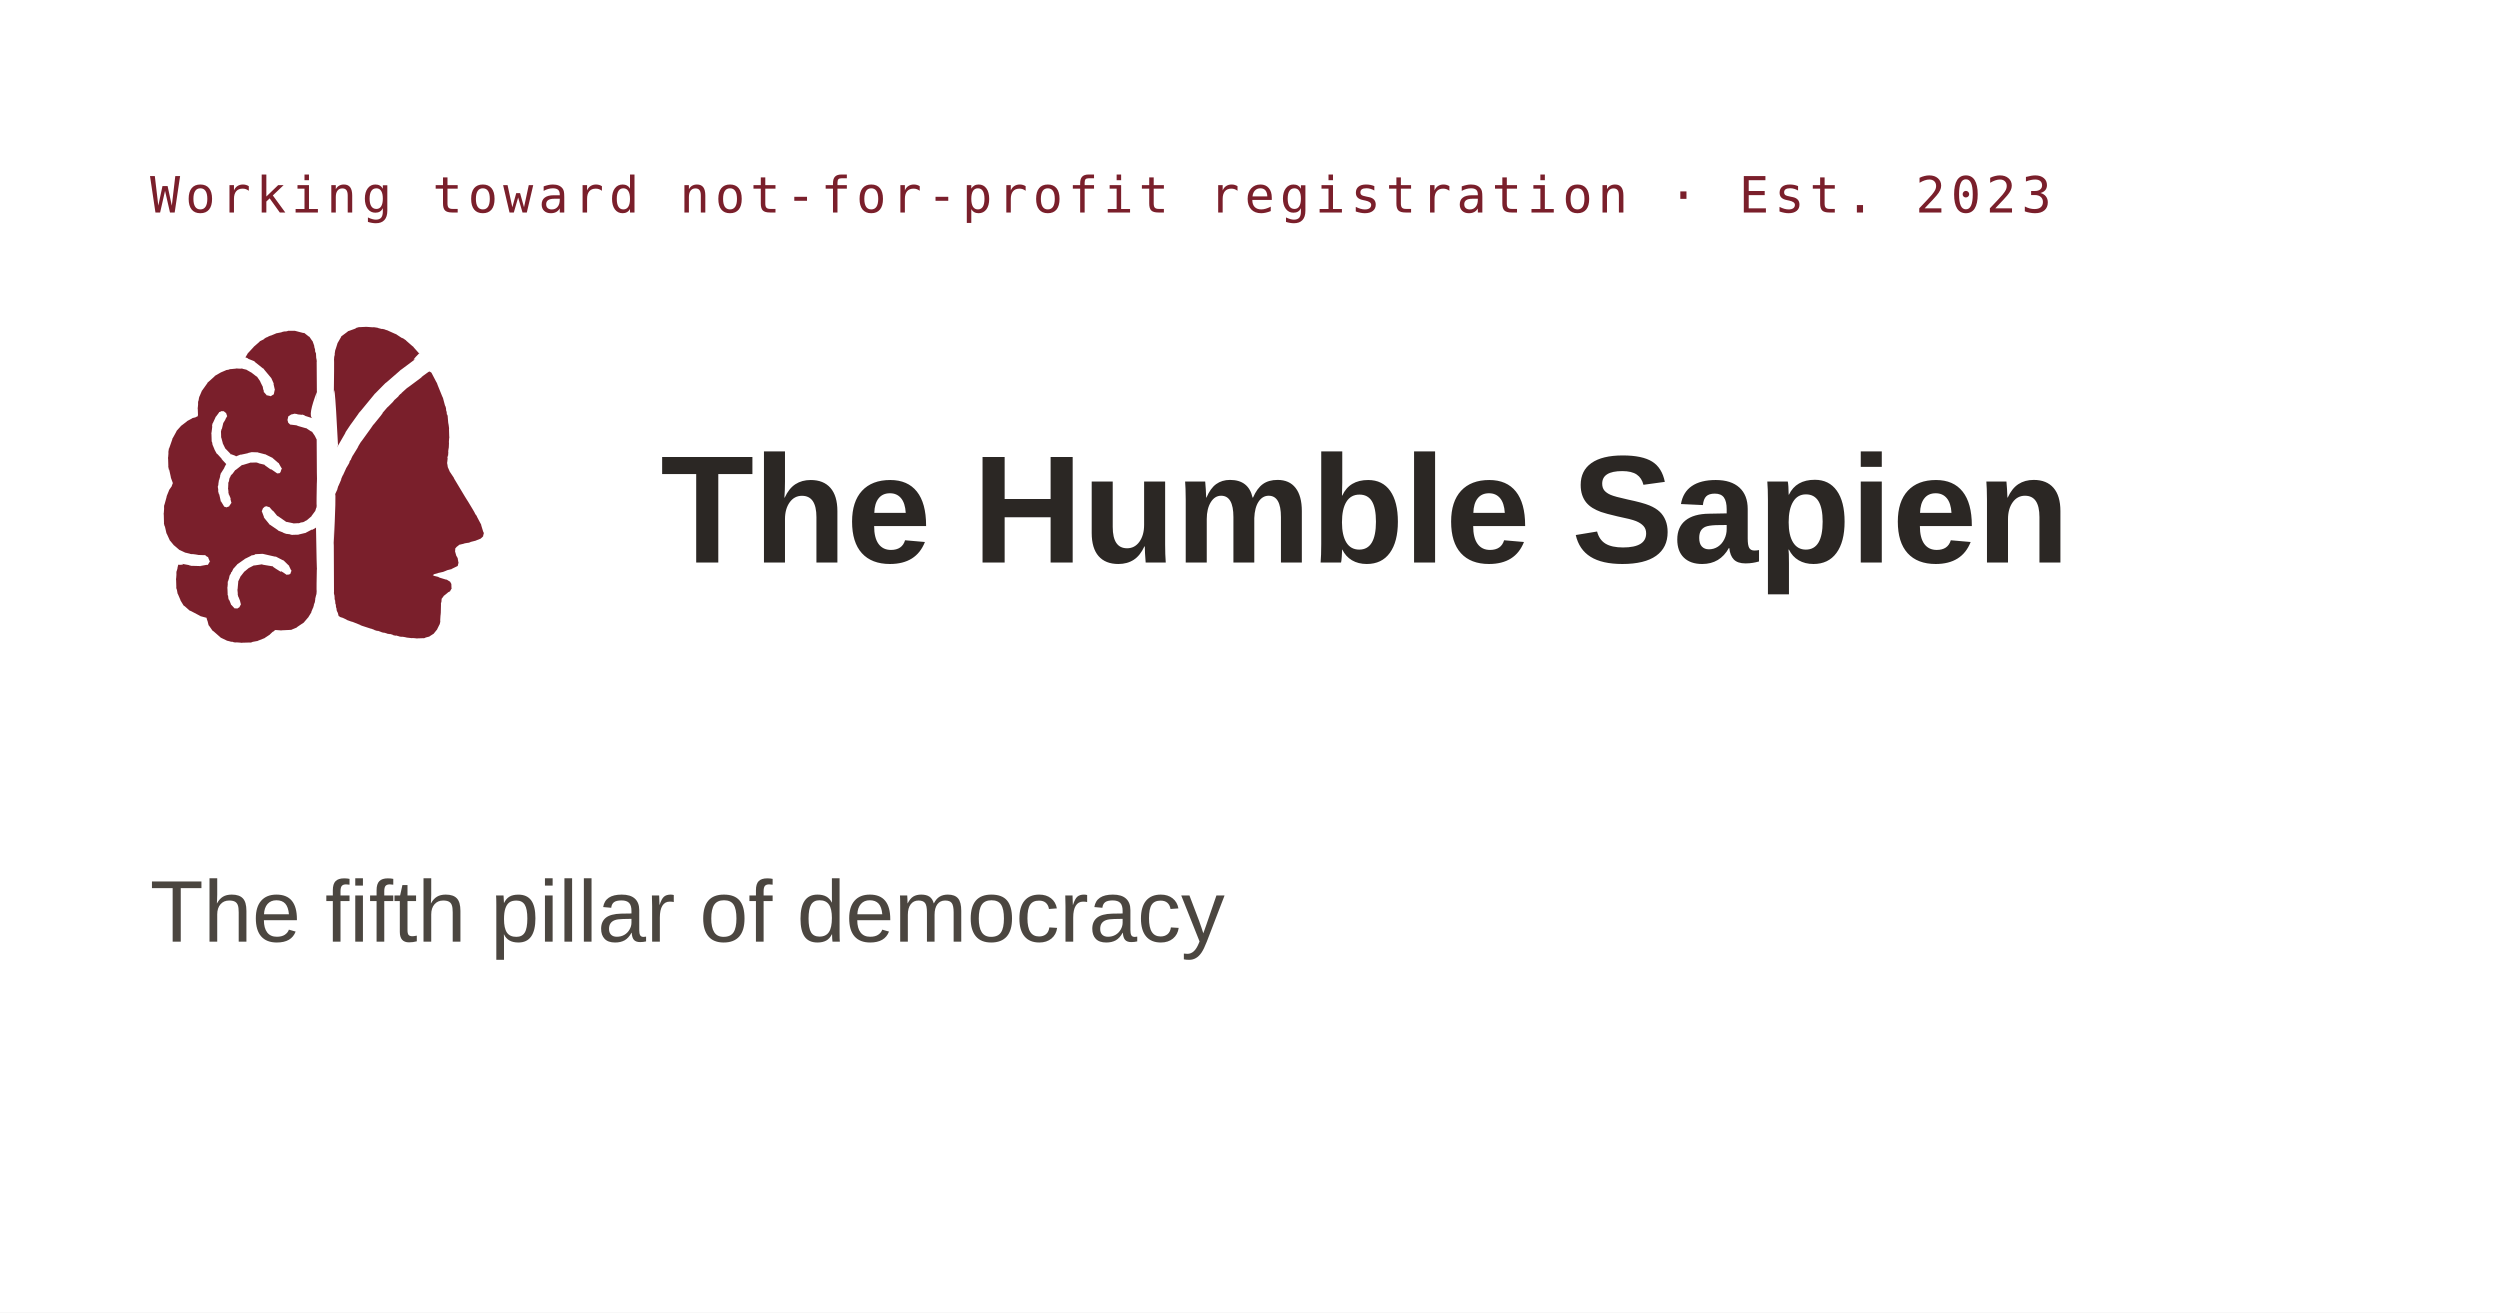
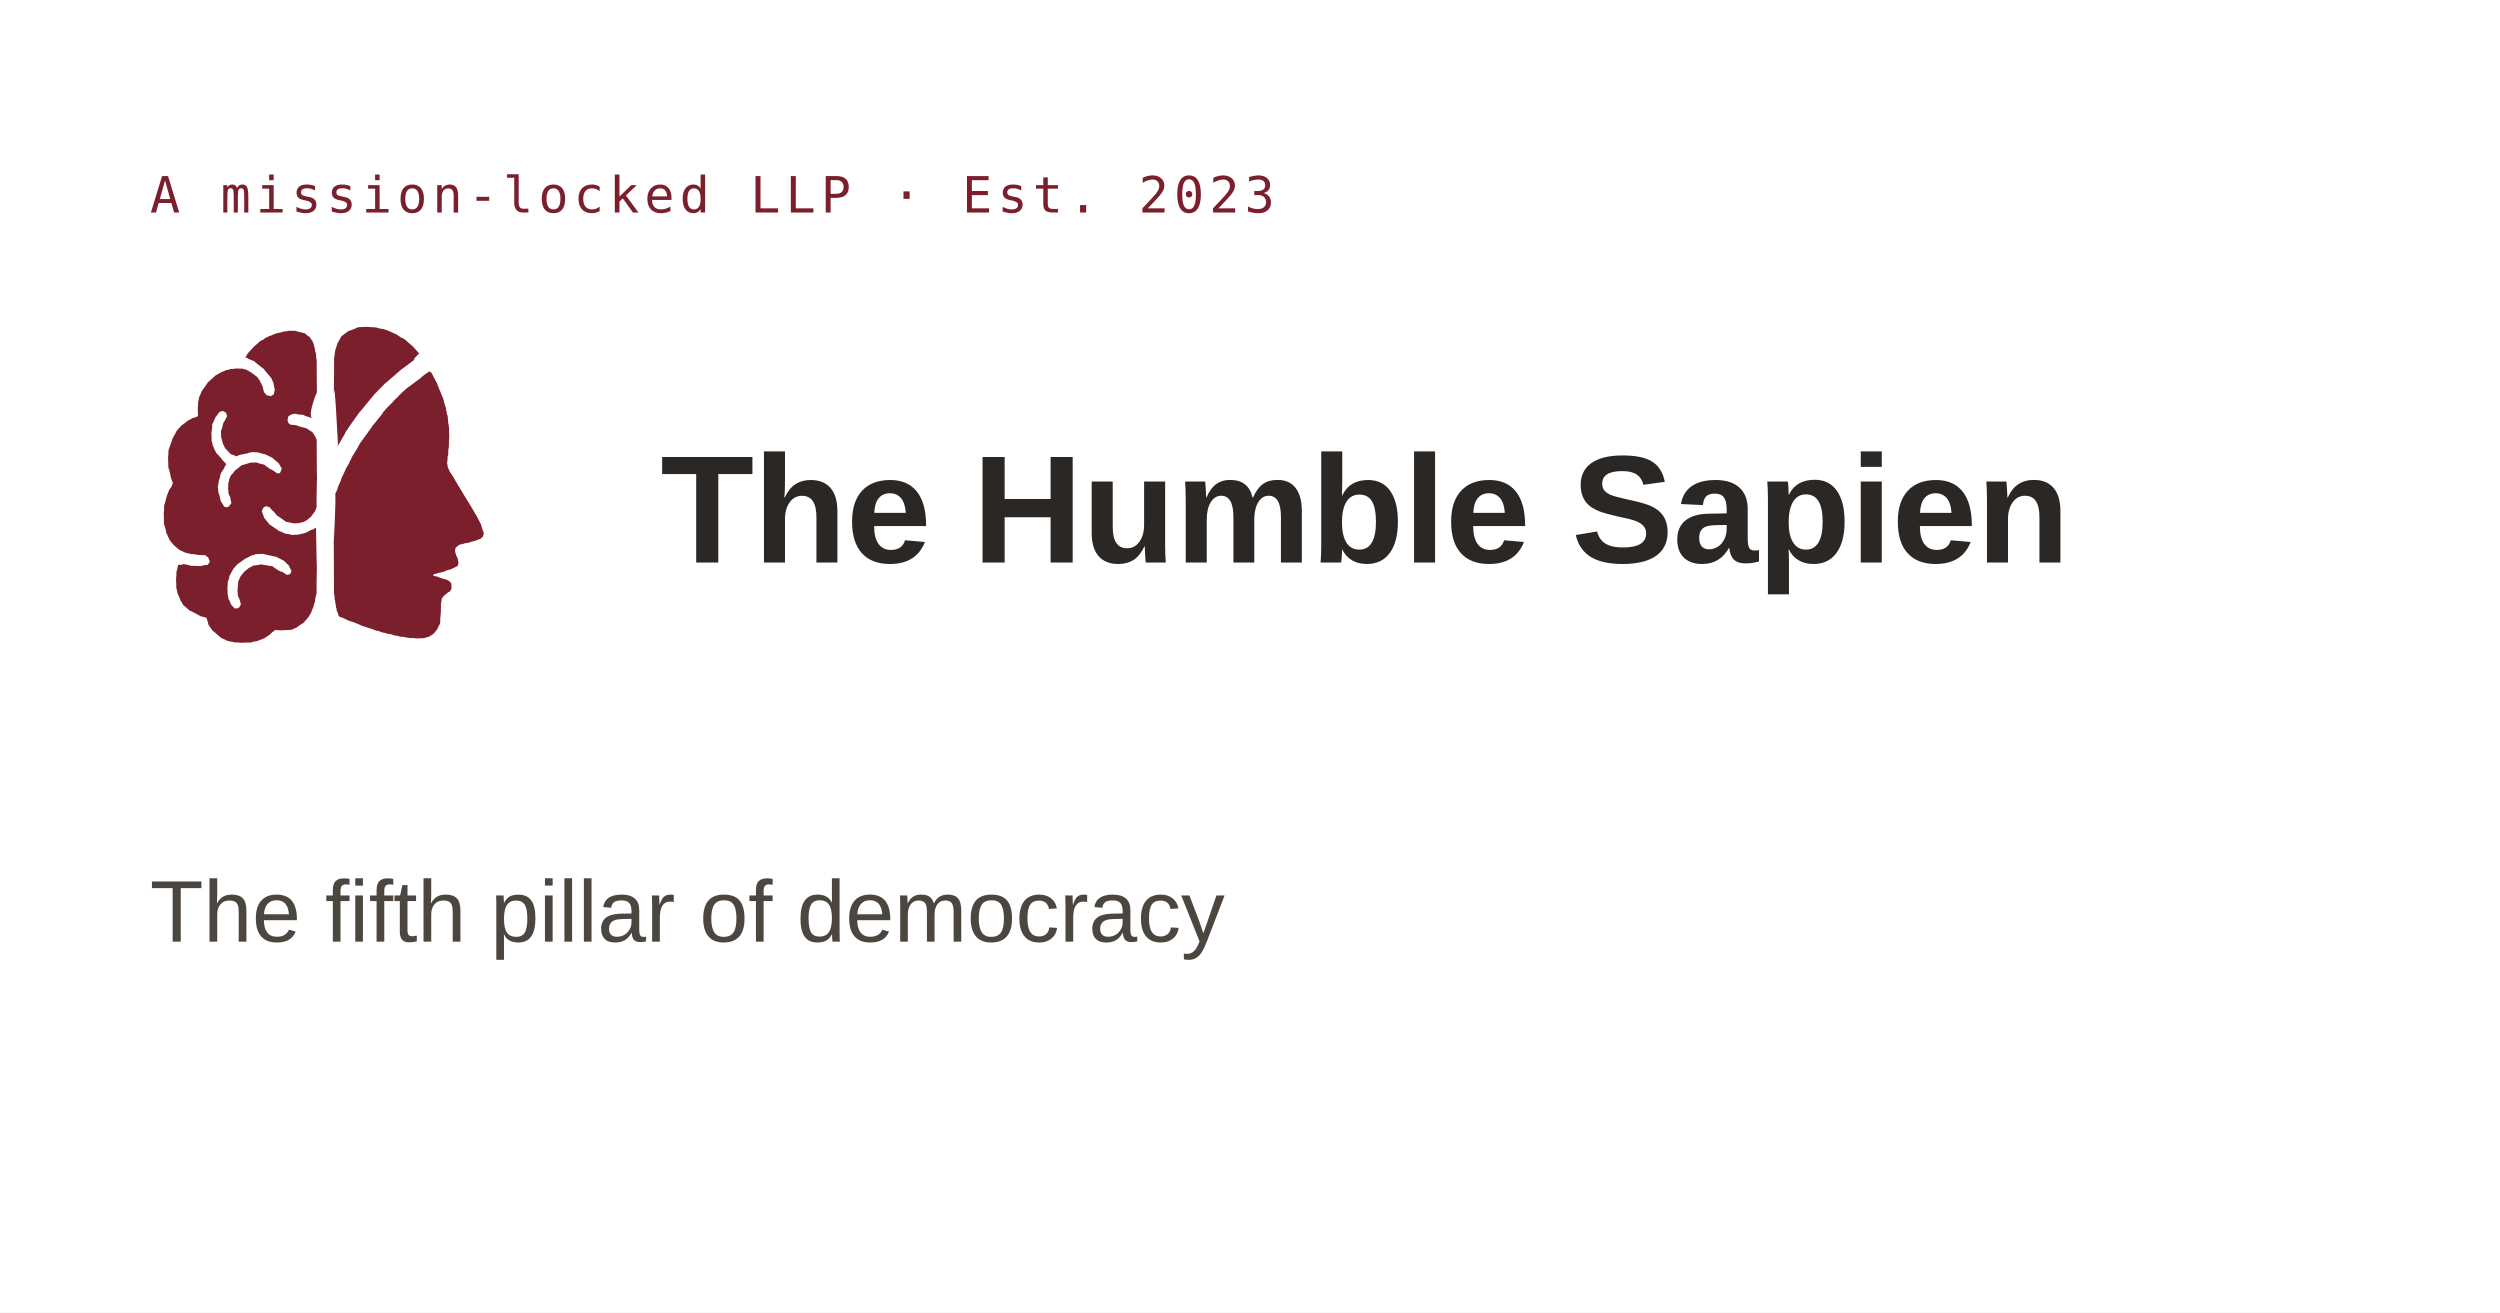
<svg xmlns="http://www.w3.org/2000/svg" width="1200" height="630" viewBox="0 0 1200 630">
  <rect x="0" y="0" width="1200" height="630" fill="#FFFFFF" />
-   <text x="72" y="102" font-family="'IBM Plex Mono', Menlo, monospace" font-size="24" font-weight="500" letter-spacing="2.5" fill="#7A1F2B">Working toward not-for-profit registration · Est. 2023</text>
+   <text x="72" y="102" font-family="'IBM Plex Mono', Menlo, monospace" font-size="24" font-weight="500" letter-spacing="2.5" fill="#7A1F2B">A mission-locked LLP · Est. 2023</text>
  <g transform="translate(72,150) scale(1.6)">
    <path fill="#7A1F2B" fill-rule="evenodd" d="M64.9 4.3Q67.0 4.3 64.9 4.3Q67.2 4.5 67.1 4.4Q69.2 4.7 68.2 4.6Q70.0 5.1 69.6 4.9Q70.7 5.1 70.4 5.1Q72.0 5.6 71.3 5.4Q75.0 7.1 73.5 6.3Q76.3 8.2 75.7 7.6Q77.2 8.6 76.8 8.4Q80.2 11.4 78.7 10.0Q81.3 13.0 80.8 12.2Q78.1 14.9 79.7 13.9Q72.9 19.0 75.5 17.0Q69.0 22.7 70.9 20.9Q66.1 25.8 67.6 24.2Q60.5 32.9 63.3 29.3Q59.8 34.2 60.2 33.6Q57.7 37.3 58.8 35.8Q55.1 42.3 56.4 39.8Q55.1 14.3 55.1 28.3Q55.3 14.0 55.2 14.2Q55.3 12.5 55.3 13.3Q55.5 12.3 55.4 12.4Q55.7 10.4 55.6 11.3Q56.6 8.2 56.2 9.3Q57.9 6.5 57.2 7.3Q60.5 4.9 59.2 5.7Q62.7 4.5 61.6 4.7Q62.9 4.3 62.8 4.4ZM43.5 5.5Q45.1 5.6 43.5 5.5Q47.0 6.5 46.1 6.0Q48.3 7.8 47.7 7.1Q49.0 9.1 48.7 8.4Q49.4 10.4 49.2 9.7Q49.4 11.0 49.4 10.7Q49.6 11.2 49.5 11.1Q49.6 12.3 49.6 11.8Q49.9 12.5 49.8 12.4Q49.9 14.7 49.9 13.6Q50.1 14.9 50.0 14.8Q50.1 32.5 50.1 23.7Q47.3 31.0 48.7 31.7Q45.7 30.8 46.5 30.9Q45.5 30.5 45.6 30.7Q43.3 30.5 44.4 30.5Q43.1 30.3 43.2 30.4Q41.8 30.8 42.5 30.5Q41.2 31.4 41.5 31.1Q41.2 32.7 41.2 32.1Q41.6 33.4 41.4 33.0Q42.3 33.8 41.9 33.6Q45.5 34.0 43.9 33.9Q47.9 35.1 46.7 34.6Q49.0 36.2 48.5 35.6Q49.9 37.7 49.4 36.9Q50.1 38.4 50.0 38.0Q50.1 57.9 50.1 48.1Q49.9 58.1 50.0 58.0Q49.9 59.0 49.9 58.5Q49.4 60.1 49.6 59.5Q47.7 62.0 48.6 61.0Q46.6 62.7 47.1 62.3Q46.2 62.7 46.4 62.7Q45.5 63.1 45.8 62.9Q44.7 63.1 45.1 63.1Q44.4 63.3 44.5 63.2Q42.3 63.3 43.3 63.3Q39.7 62.5 41.0 62.9Q37.1 60.1 38.4 61.3Q36.6 59.0 36.8 59.5Q35.5 58.1 36.1 58.5Q34.7 58.1 35.1 58.1Q34.2 58.3 34.5 58.2Q33.6 59.0 33.9 58.7Q33.4 60.1 33.5 59.5Q34.7 62.5 34.0 61.3Q36.6 64.4 35.6 63.4Q39.7 66.1 38.1 65.3Q40.3 66.1 40.0 66.1Q41.4 66.6 40.9 66.4Q42.7 66.6 42.0 66.6Q42.9 66.8 42.8 66.7Q45.5 66.6 44.2 66.7Q47.5 65.9 46.5 66.2Q49.4 64.6 48.5 65.3Q50.1 64.4 49.8 64.5Q50.1 83.5 50.1 74.0Q49.9 83.7 50.0 83.6Q49.9 85.2 49.9 84.5Q49.4 86.5 49.6 85.9Q49.4 87.4 49.4 87.0Q49.0 88.1 49.2 87.7Q48.8 89.1 48.9 88.6Q48.1 90.4 48.5 89.8Q47.0 92.2 47.6 91.3Q45.5 93.7 46.3 92.9Q43.1 95.0 44.3 94.4Q41.8 95.4 42.5 95.2Q37.7 95.4 39.8 95.4Q37.3 95.2 37.5 95.3Q36.6 96.1 36.9 95.7Q35.3 97.2 36.0 96.6Q33.8 98.0 34.6 97.6Q31.2 98.9 32.5 98.5Q30.1 98.9 30.7 98.9Q29.9 99.1 30.0 99.0Q25.8 99.1 27.8 99.1Q25.6 98.9 25.7 99.0Q24.7 98.9 25.1 98.9Q24.5 98.7 24.6 98.8Q23.8 98.7 24.1 98.7Q22.5 98.3 23.2 98.5Q20.1 97.0 21.3 97.6Q18.0 94.6 19.0 95.8Q17.3 93.3 17.6 93.9Q17.1 91.8 17.2 92.5Q16.9 91.5 17.0 91.6Q13.6 90.7 15.2 91.1Q10.8 88.7 12.2 89.7Q9.7 87.4 10.2 88.1Q8.6 85.5 9.2 86.4Q8.0 83.5 8.3 84.5Q8.0 82.6 8.0 83.1Q7.8 82.4 7.9 82.5Q7.8 78.3 7.8 80.4Q8.0 78.1 7.9 78.2Q8.0 77.2 8.0 77.6Q8.4 76.3 8.2 76.8Q8.6 75.0 8.5 75.7Q10.6 75.7 9.6 75.4Q12.5 75.9 11.6 75.8Q12.7 76.1 12.6 76.0Q16.9 76.1 14.8 76.1Q17.7 75.5 17.3 75.8Q18.2 74.2 18.0 74.8Q17.1 72.9 17.6 73.5Q16.4 72.9 16.8 72.9Q16.2 72.7 16.3 72.8Q12.7 72.7 14.5 72.7Q12.5 72.4 12.6 72.5Q11.7 72.4 12.1 72.4Q9.7 71.8 10.7 72.1Q8.2 70.9 8.9 71.3Q6.5 69.2 7.3 70.0Q5.6 67.9 6.0 68.5Q4.5 65.1 5.0 66.5Q4.3 63.3 4.4 64.2Q4.1 63.1 4.2 63.2Q4.1 58.5 4.1 60.8Q4.3 58.3 4.2 58.4Q4.3 57.2 4.3 57.8Q5.4 54.0 4.8 55.6Q6.0 52.7 5.7 53.3Q6.9 51.6 6.5 52.1Q6.9 50.9 6.9 51.3Q5.8 48.3 6.3 49.6Q5.6 46.2 5.7 47.3Q5.4 46.0 5.5 46.1Q5.4 42.0 5.4 44.0Q5.6 41.8 5.5 41.9Q5.8 39.9 5.7 40.9Q7.3 36.4 6.6 38.1Q8.4 34.9 7.9 35.6Q9.9 33.4 9.2 34.1Q11.9 32.1 10.9 32.7Q13.4 31.4 12.6 31.7Q14.0 31.4 13.7 31.4Q14.5 31.0 14.3 31.2Q14.3 30.8 14.4 30.9Q14.3 27.3 14.3 29.0Q14.5 27.1 14.4 27.2Q14.5 26.2 14.5 26.6Q14.7 26.0 14.6 26.1Q14.9 24.7 14.8 25.3Q16.0 22.5 15.5 23.6Q18.2 19.9 17.1 21.2Q20.3 18.4 19.3 19.1Q22.1 17.5 21.2 18.0Q23.4 17.1 22.7 17.3Q24.0 17.1 23.7 17.1Q24.2 16.9 24.1 17.0Q27.3 16.7 25.8 16.8Q27.5 16.9 27.4 16.8Q28.2 16.9 27.8 16.9Q29.5 17.3 28.8 17.1Q31.4 18.6 30.4 18.0Q32.5 19.7 32.0 19.1Q33.6 21.4 33.0 20.6Q34.0 22.7 33.8 22.1Q34.0 23.4 34.0 23.1Q34.2 23.6 34.1 23.5Q34.2 24.2 34.2 23.9Q35.5 25.3 34.9 24.8Q36.6 25.1 36.1 25.2Q37.5 24.2 37.1 24.7Q37.5 22.5 37.5 23.4Q36.8 20.6 37.2 21.5Q36.0 18.8 36.4 19.7Q32.7 15.3 34.3 17.1Q30.3 14.0 31.5 14.7Q28.6 13.6 29.5 13.8Q28.6 13.4 28.6 13.5Q29.9 11.4 29.2 12.4Q32.1 9.3 31.0 10.4Q33.6 8.2 32.8 8.7Q34.7 7.8 34.1 8.0Q35.1 7.3 34.9 7.5Q35.5 7.3 35.3 7.3Q36.6 6.7 36.1 7.0Q38.6 6.0 37.6 6.3Q40.3 5.8 39.4 5.9Q40.5 5.6 40.4 5.7Q41.6 5.6 41.1 5.6Q41.8 5.4 41.7 5.5ZM83.9 17.7Q84.2 17.7 83.9 17.7Q84.6 18.2 84.4 18.0Q87.2 23.4 85.9 20.8Q88.5 27.3 87.8 25.3Q88.7 28.8 88.6 28.0Q88.9 29.0 88.8 28.9Q88.9 29.9 88.9 29.5Q89.1 30.1 89.0 30.0Q89.1 31.0 89.1 30.5Q89.4 31.2 89.3 31.1Q89.6 34.9 89.5 33.0Q89.8 35.1 89.7 35.0Q89.8 39.0 89.8 37.1Q89.6 39.2 89.7 39.1Q89.6 41.8 89.6 40.5Q89.4 42.0 89.5 41.9Q89.4 43.6 89.4 42.8Q89.1 43.8 89.3 43.7Q89.1 46.0 89.1 44.9Q89.4 46.6 89.3 46.3Q90.4 48.8 89.9 47.7Q91.8 50.5 91.1 49.6Q97.2 59.8 94.5 55.2Q97.6 60.3 97.4 60.1Q97.8 60.9 97.7 60.6Q98.3 61.4 98.0 61.1Q100.2 65.3 99.2 63.3Q100.2 66.8 100.2 66.0Q99.8 67.4 100.0 67.1Q98.9 68.1 99.3 67.8Q97.0 68.7 97.9 68.4Q95.4 69.0 96.2 68.9Q95.2 69.2 95.3 69.1Q93.5 69.4 94.4 69.3Q92.4 69.8 92.9 69.6Q91.8 70.5 92.1 70.2Q91.5 70.9 91.6 70.7Q91.5 72.2 91.5 71.6Q92.0 73.3 91.8 72.8Q92.6 74.2 92.3 73.7Q92.6 75.7 92.6 74.9Q92.2 76.3 92.4 76.0Q89.4 77.4 90.8 76.9Q88.7 77.4 89.0 77.4Q87.2 78.1 88.0 77.8Q85.7 78.3 86.4 78.2Q84.6 78.7 85.1 78.5Q85.0 79.2 84.8 78.9Q87.8 79.6 86.4 79.4Q89.8 80.5 88.8 80.0Q90.2 80.9 90.0 80.7Q90.7 82.0 90.4 81.4Q90.4 83.3 90.6 82.6Q89.8 83.9 90.1 83.6Q88.9 84.2 89.4 84.0Q87.6 85.5 88.3 84.8Q87.4 86.1 87.5 85.8Q87.4 87.4 87.4 86.8Q87.2 87.6 87.3 87.5Q87.2 92.6 87.2 90.1Q87.0 92.8 87.1 92.7Q86.8 94.1 86.9 93.5Q85.7 95.9 86.2 95.0Q84.8 96.7 85.2 96.3Q83.1 97.6 83.9 97.2Q82.2 97.6 82.6 97.6Q82.0 97.8 82.1 97.7Q78.7 97.8 80.4 97.8Q78.5 97.6 78.6 97.7Q75.7 97.4 77.1 97.5Q75.5 97.2 75.6 97.3Q74.4 97.2 74.9 97.2Q73.3 96.7 73.8 97.0Q72.4 96.7 72.9 96.7Q71.6 96.3 72.0 96.5Q70.7 96.3 71.1 96.3Q69.8 95.9 70.3 96.1Q69.2 95.9 69.5 95.9Q67.7 95.2 68.4 95.6Q67.0 95.2 67.3 95.2Q65.7 94.6 66.4 94.9Q61.4 93.3 63.5 93.9Q59.8 92.4 60.6 92.8Q58.3 92.0 59.1 92.2Q57.2 91.3 57.8 91.6Q56.8 91.3 57.0 91.3Q56.4 90.9 56.6 91.1Q56.2 89.4 56.3 90.1Q55.9 89.1 56.0 89.3Q55.9 88.3 55.9 88.7Q55.7 88.1 55.8 88.2Q55.7 87.2 55.7 87.6Q55.5 87.0 55.6 87.1Q55.5 85.9 55.5 86.4Q55.3 85.7 55.4 85.8Q55.3 84.2 55.3 84.9Q55.1 83.9 55.2 84.0Q55.1 55.9 55.1 69.9Q55.9 53.3 55.5 54.6Q56.4 52.7 56.2 53.0Q56.6 51.6 56.5 52.1Q57.9 49.0 57.2 50.3Q57.9 48.6 57.9 48.8Q59.6 45.1 58.8 46.8Q60.1 44.7 59.8 44.9Q60.1 44.2 60.1 44.4Q60.5 43.8 60.3 44.0Q61.1 42.3 60.8 43.0Q63.3 39.0 62.2 40.6Q63.5 38.4 63.4 38.7Q69.0 31.0 66.2 34.7Q70.5 29.5 69.7 30.2Q72.0 27.5 71.2 28.5Q73.5 26.2 72.8 26.9Q73.5 26.0 73.5 26.1Q75.3 24.5 74.4 25.2Q75.3 24.2 75.3 24.4Q75.5 24.2 75.4 24.2Q78.7 21.2 77.1 22.7Q83.5 18.0 81.1 19.6Q83.7 17.7 83.6 17.8ZM22.1 29.6Q22.5 29.7 22.1 29.6Q23.2 30.5 22.8 30.1Q23.2 31.4 23.2 31.0Q22.3 32.5 22.7 32.0Q21.6 33.8 22.0 33.1Q21.4 35.8 21.5 34.8Q21.2 36.0 21.3 35.9Q21.4 38.4 21.3 37.2Q22.1 40.1 21.8 39.2Q22.9 41.4 22.5 40.7Q25.1 43.3 24.0 42.4Q26.2 43.1 25.7 43.2Q27.9 42.3 27.1 42.7Q30.5 42.0 29.2 42.2Q30.8 41.8 30.7 41.9Q33.1 42.0 32.0 41.9Q35.8 42.9 34.5 42.5Q37.5 44.0 36.6 43.5Q39.4 46.0 38.5 45.0Q39.7 47.3 39.6 46.6Q39.0 48.1 39.3 47.7Q38.8 48.3 38.9 48.2Q37.7 48.3 38.2 48.3Q35.3 46.2 36.5 47.3Q33.6 45.3 34.5 45.7Q31.8 45.1 32.7 45.2Q31.6 44.9 31.7 45.0Q29.0 45.1 30.3 45.0Q26.6 46.2 27.8 45.6Q24.7 48.1 25.7 47.1Q24.5 48.8 24.6 48.5Q24.0 49.2 24.2 49.0Q24.0 49.6 24.0 49.4Q23.6 50.3 23.8 50.0Q23.6 51.2 23.6 50.7Q23.4 51.4 23.5 51.3Q23.4 53.8 23.4 52.6Q23.6 54.0 23.5 53.9Q23.8 55.3 23.7 54.6Q24.5 56.4 24.1 55.8Q24.5 57.7 24.5 57.0Q23.4 58.5 23.9 58.1Q22.7 58.5 23.1 58.5Q21.9 58.1 22.3 58.3Q20.8 55.7 21.3 56.9Q20.6 53.6 20.7 54.6Q20.3 53.3 20.5 53.4Q20.3 51.6 20.3 52.5Q20.6 51.4 20.5 51.5Q20.8 49.4 20.7 50.4Q21.2 48.8 21.0 49.1Q21.4 47.7 21.3 48.2Q22.9 45.7 22.2 46.7Q22.9 45.3 22.9 45.5Q20.6 43.1 21.8 44.2Q19.7 41.8 20.1 42.5Q19.0 40.5 19.4 41.2Q18.6 39.2 18.8 39.9Q18.6 38.6 18.6 38.9Q18.4 38.4 18.5 38.5Q18.4 34.7 18.4 36.5Q18.8 33.6 18.6 34.1Q18.8 32.9 18.8 33.3Q20.3 30.1 19.6 31.5Q21.0 29.7 20.7 29.9Q21.4 29.7 21.2 29.7Q21.6 29.5 21.5 29.6ZM33.8 72.4Q35.8 72.4 33.8 72.4Q39.2 73.7 37.5 73.1Q40.7 74.8 40.0 74.3Q42.5 76.8 41.6 75.8Q42.5 77.9 42.5 77.3Q42.0 78.5 42.3 78.2Q41.6 78.7 41.8 78.6Q40.3 78.7 41.0 78.7Q38.6 77.0 39.4 77.9Q35.5 75.5 37.1 76.2Q32.3 75.5 33.9 75.5Q30.3 76.1 31.3 75.8Q29.0 77.0 29.7 76.6Q27.7 78.3 28.4 77.6Q26.9 79.6 27.3 78.9Q26.2 81.3 26.5 80.5Q26.2 84.4 26.2 82.9Q26.4 84.6 26.3 84.5Q26.6 85.9 26.5 85.2Q27.3 87.2 27.0 86.5Q27.3 87.8 27.3 87.5Q26.6 88.7 27.0 88.3Q26.0 88.9 26.3 88.8Q24.9 88.7 25.4 88.8Q23.8 87.0 24.4 87.8Q23.6 85.7 23.7 86.3Q23.4 85.5 23.5 85.6Q23.4 84.6 23.4 85.0Q23.2 84.4 23.3 84.5Q23.2 81.3 23.2 82.9Q23.4 81.1 23.3 81.2Q23.4 80.2 23.4 80.7Q24.0 78.9 23.7 79.6Q24.0 78.5 24.0 78.7Q24.5 78.1 24.2 78.3Q24.5 77.6 24.5 77.9Q25.3 76.3 24.9 77.0Q26.9 74.8 26.1 75.6Q29.7 73.1 28.3 74.0Q31.0 72.7 30.3 72.9Q31.6 72.7 31.3 72.7Q31.8 72.4 31.7 72.5Z" />
  </g>
  <text x="317" y="270" font-family="'Public Sans', 'Helvetica Neue', Arial, sans-serif" font-size="73.6" font-weight="700" letter-spacing="-0.4" fill="#2B2724">The Humble Sapien</text>
  <text x="72" y="452" font-family="'Public Sans', 'Helvetica Neue', Arial, sans-serif" font-size="42" fill="#4B4640">The fifth pillar of democracy</text>
</svg>
